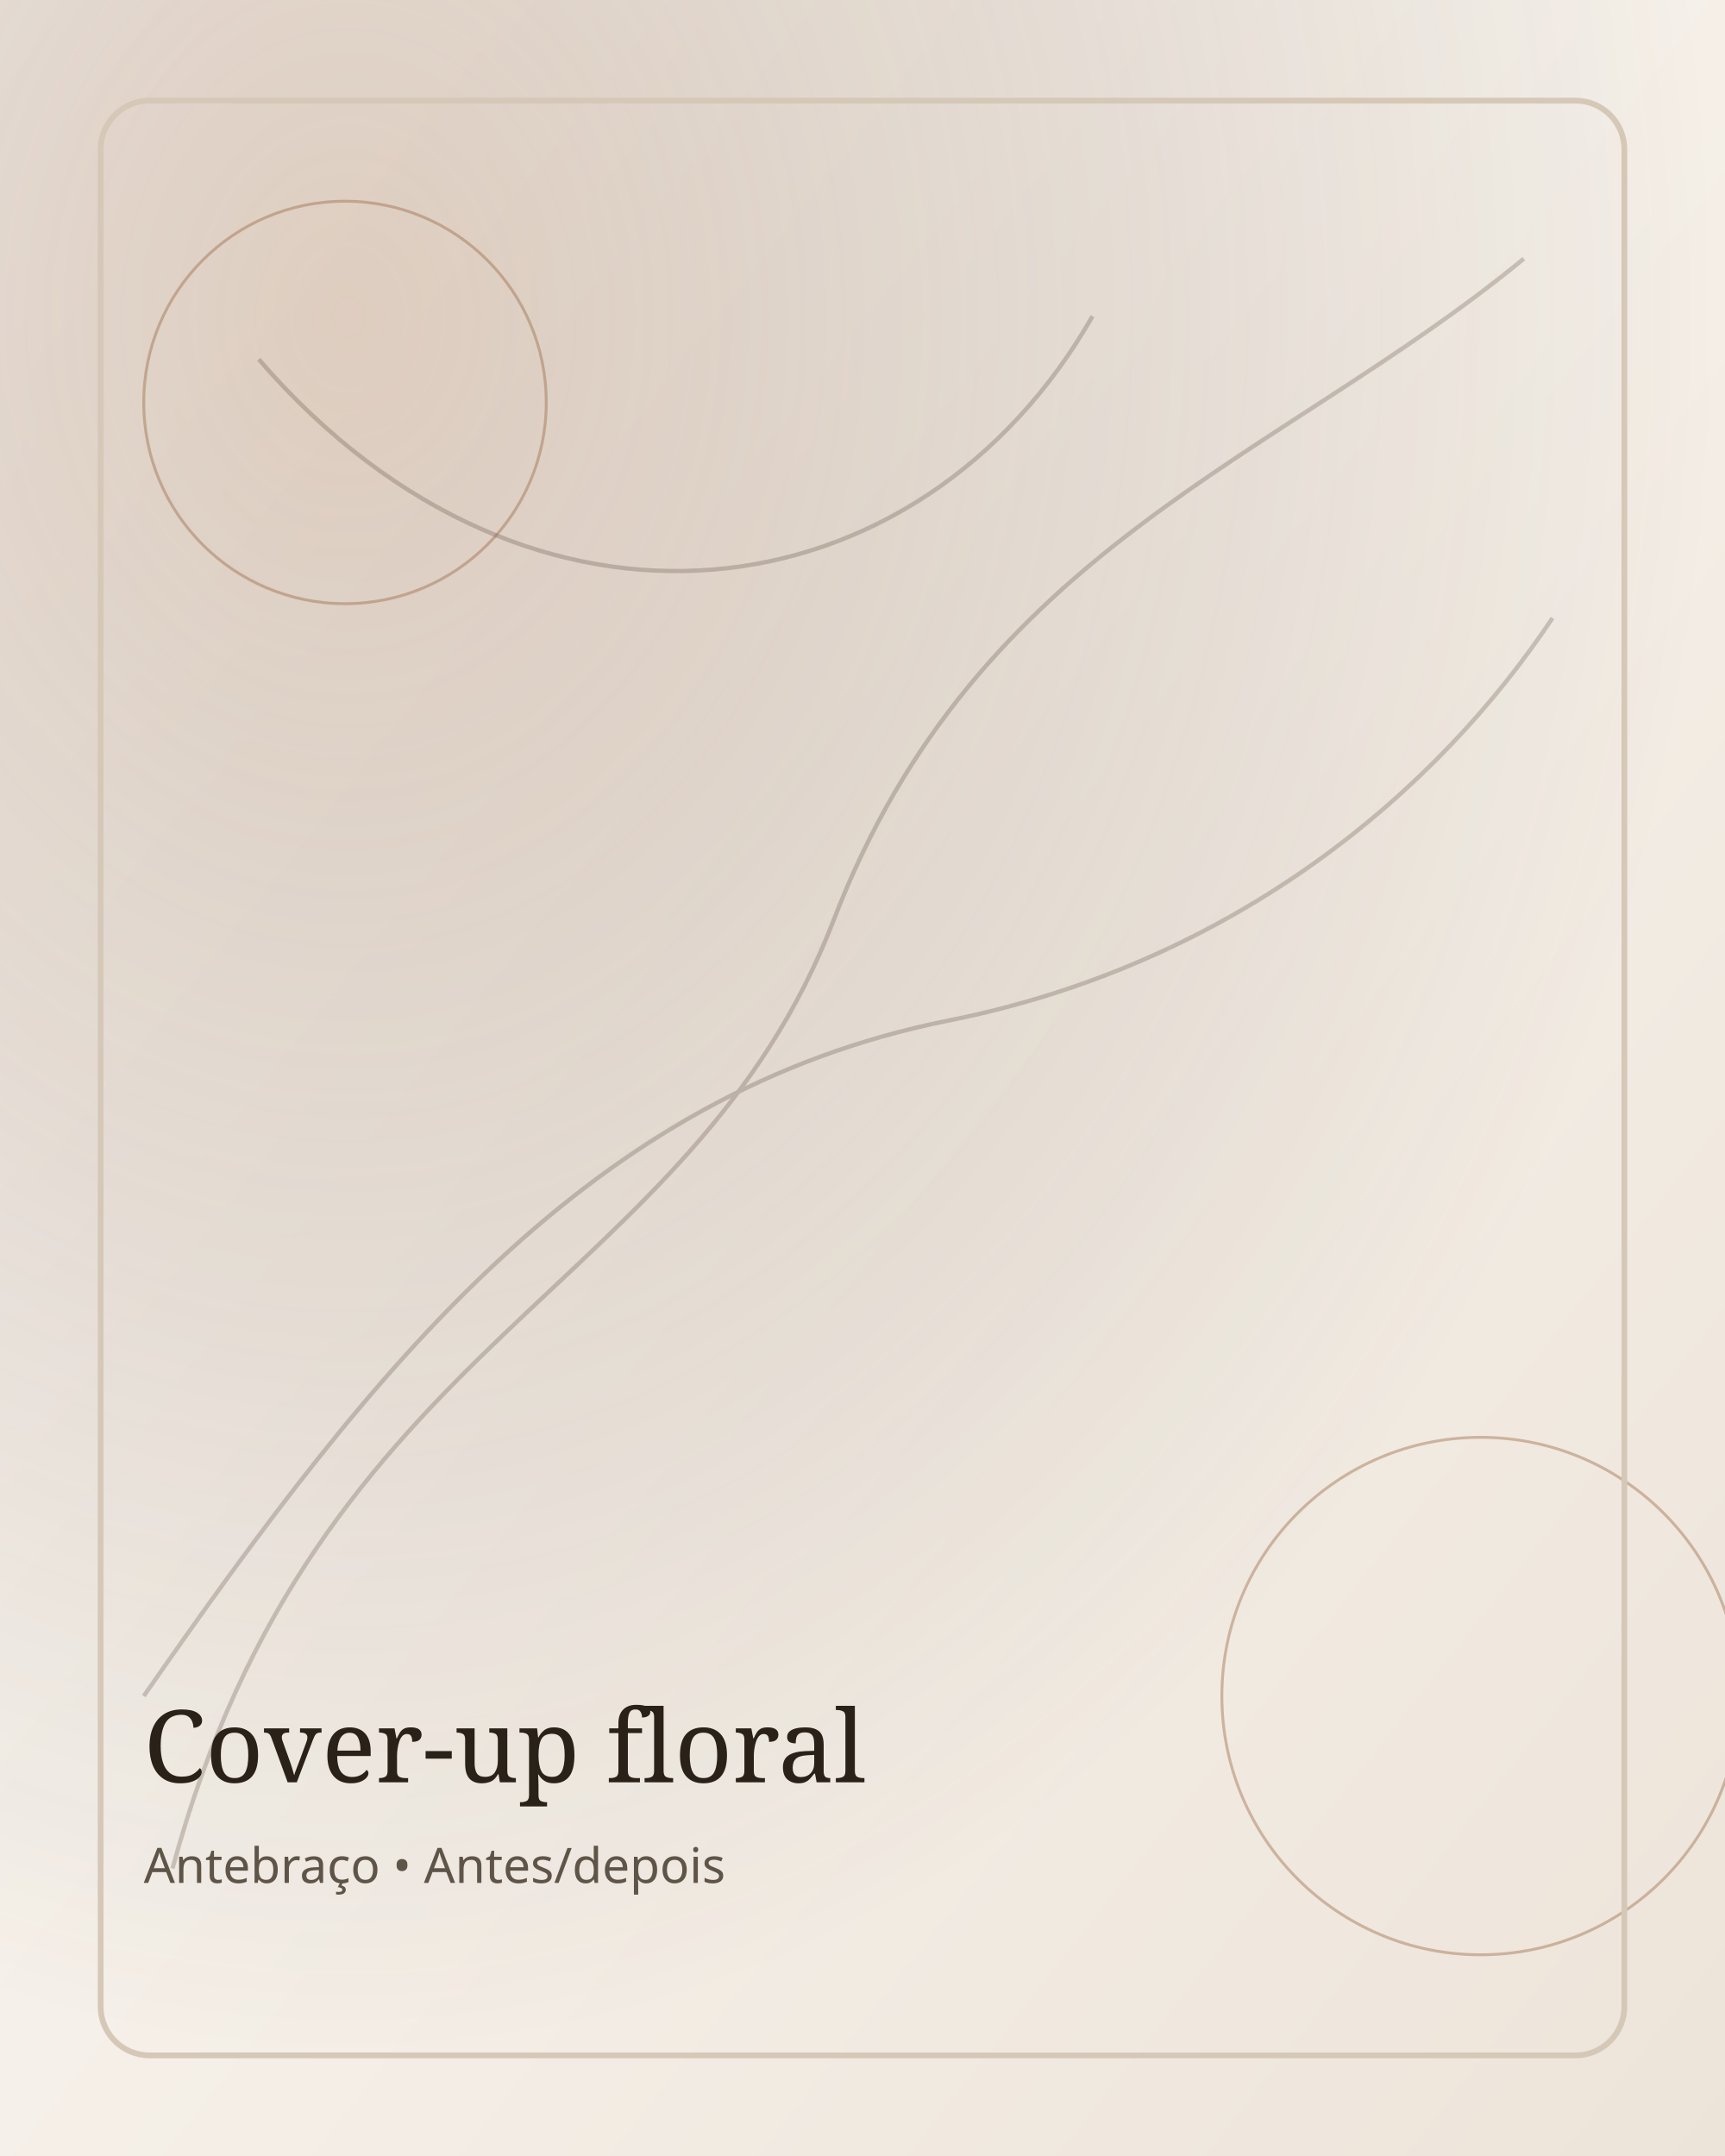
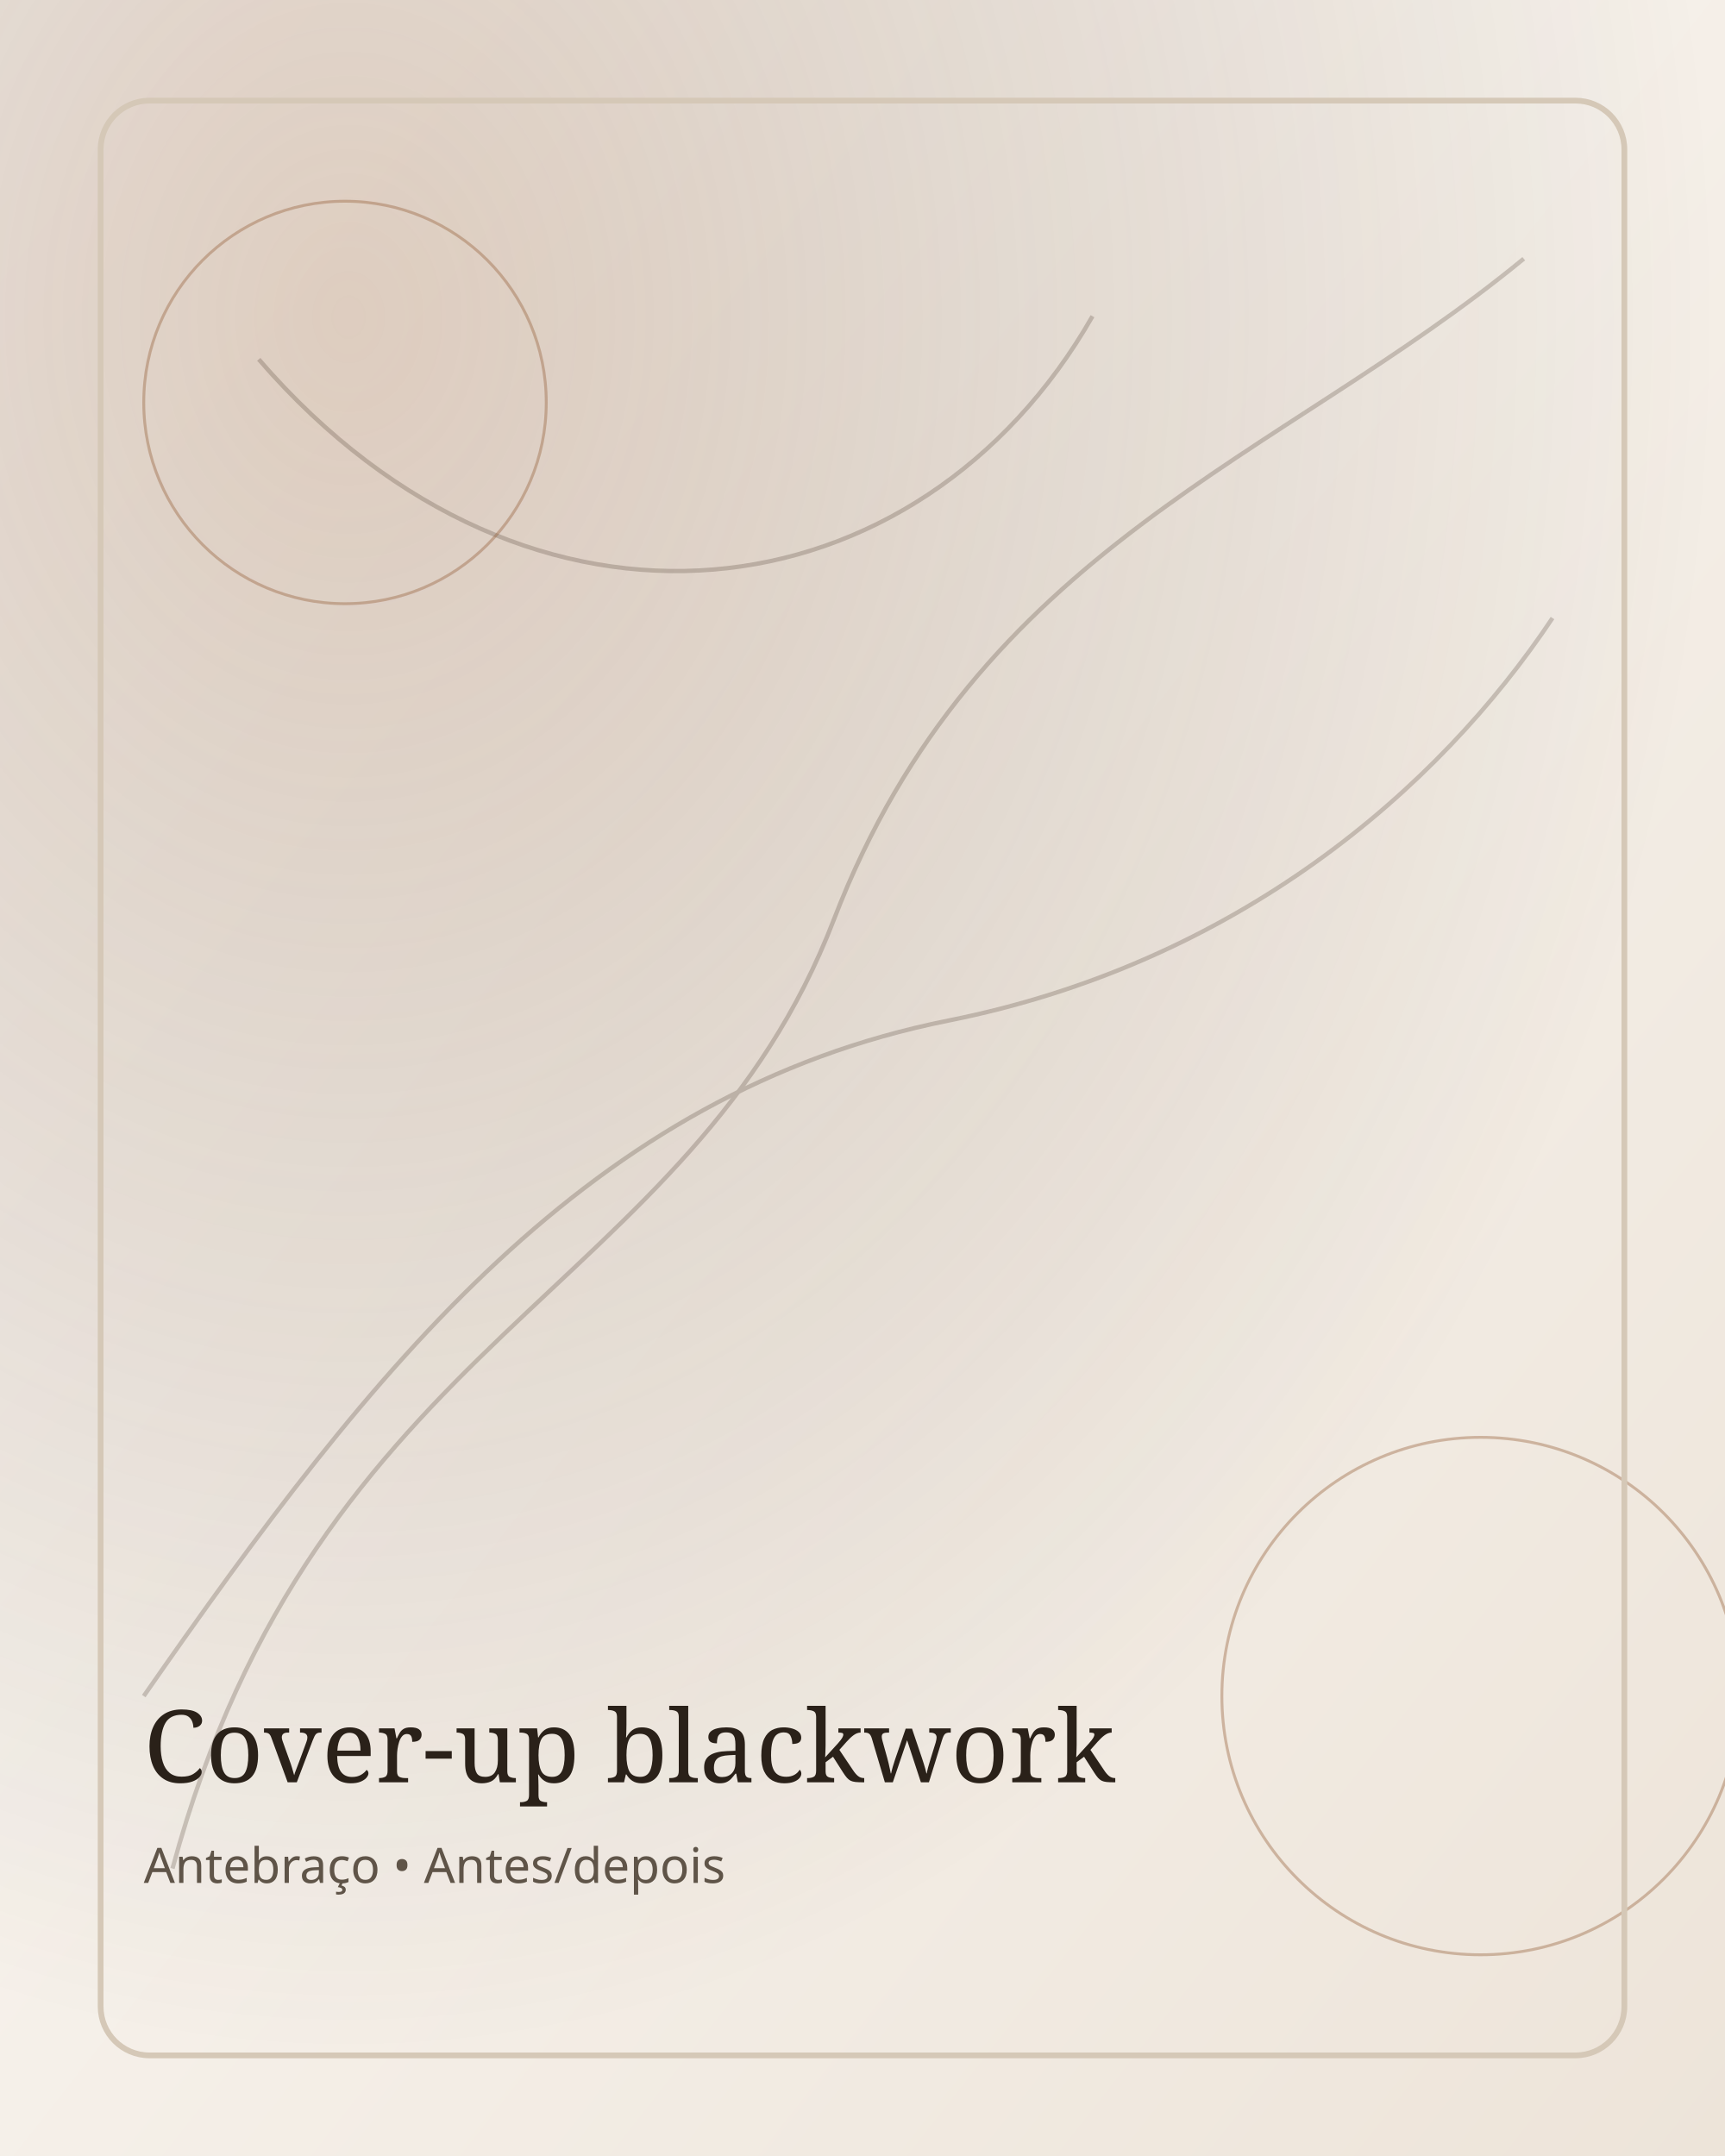
- <svg xmlns="http://www.w3.org/2000/svg" viewBox="0 0 1200 1500" role="img" aria-label="Cover-up floral">
+ <svg xmlns="http://www.w3.org/2000/svg" viewBox="0 0 1200 1500" role="img" aria-label="Cover-up blackwork">
  <defs>
    <linearGradient id="bg" x1="0" y1="0" x2="1" y2="1">
      <stop offset="0%" stop-color="#fdfbf8" />
      <stop offset="100%" stop-color="#ede4d9" />
    </linearGradient>
    <radialGradient id="glow" cx="0.2" cy="0.15" r="0.8">
      <stop offset="0%" stop-color="#97623c" stop-opacity="0.28" />
      <stop offset="100%" stop-color="#362316" stop-opacity="0" />
    </radialGradient>
  </defs>
  <rect width="1200" height="1500" fill="url(#bg)" />
  <rect width="1200" height="1500" fill="url(#glow)" />
  <g opacity="0.22" stroke="#362316" stroke-width="3" fill="none">
    <path d="M120 1300 C 220 930, 480 900, 580 640 C 680 380, 890 320, 1060 180" />
    <path d="M100 1180 C 260 950, 410 760, 660 710 C 860 670, 1000 550, 1080 430" />
    <path d="M180 250 C 370 470, 640 430, 760 220" />
  </g>
  <g opacity="0.4" stroke="#97623c" stroke-width="2" fill="none">
    <circle cx="240" cy="280" r="140" />
    <circle cx="1030" cy="1180" r="180" />
  </g>
  <rect x="70" y="70" width="1060" height="1360" rx="34" fill="none" stroke="#d5c8b7" stroke-width="4" />
  <g>
-     <text x="100" y="1240" font-family="Georgia, serif" font-size="70" fill="#2a2119">Cover-up floral</text>
+     <text x="100" y="1240" font-family="Georgia, serif" font-size="70" fill="#2a2119">Cover-up blackwork</text>
    <text x="100" y="1310" font-family="Verdana, sans-serif" font-size="34" fill="#5f5448">Antebraço • Antes/depois</text>
  </g>
</svg>
